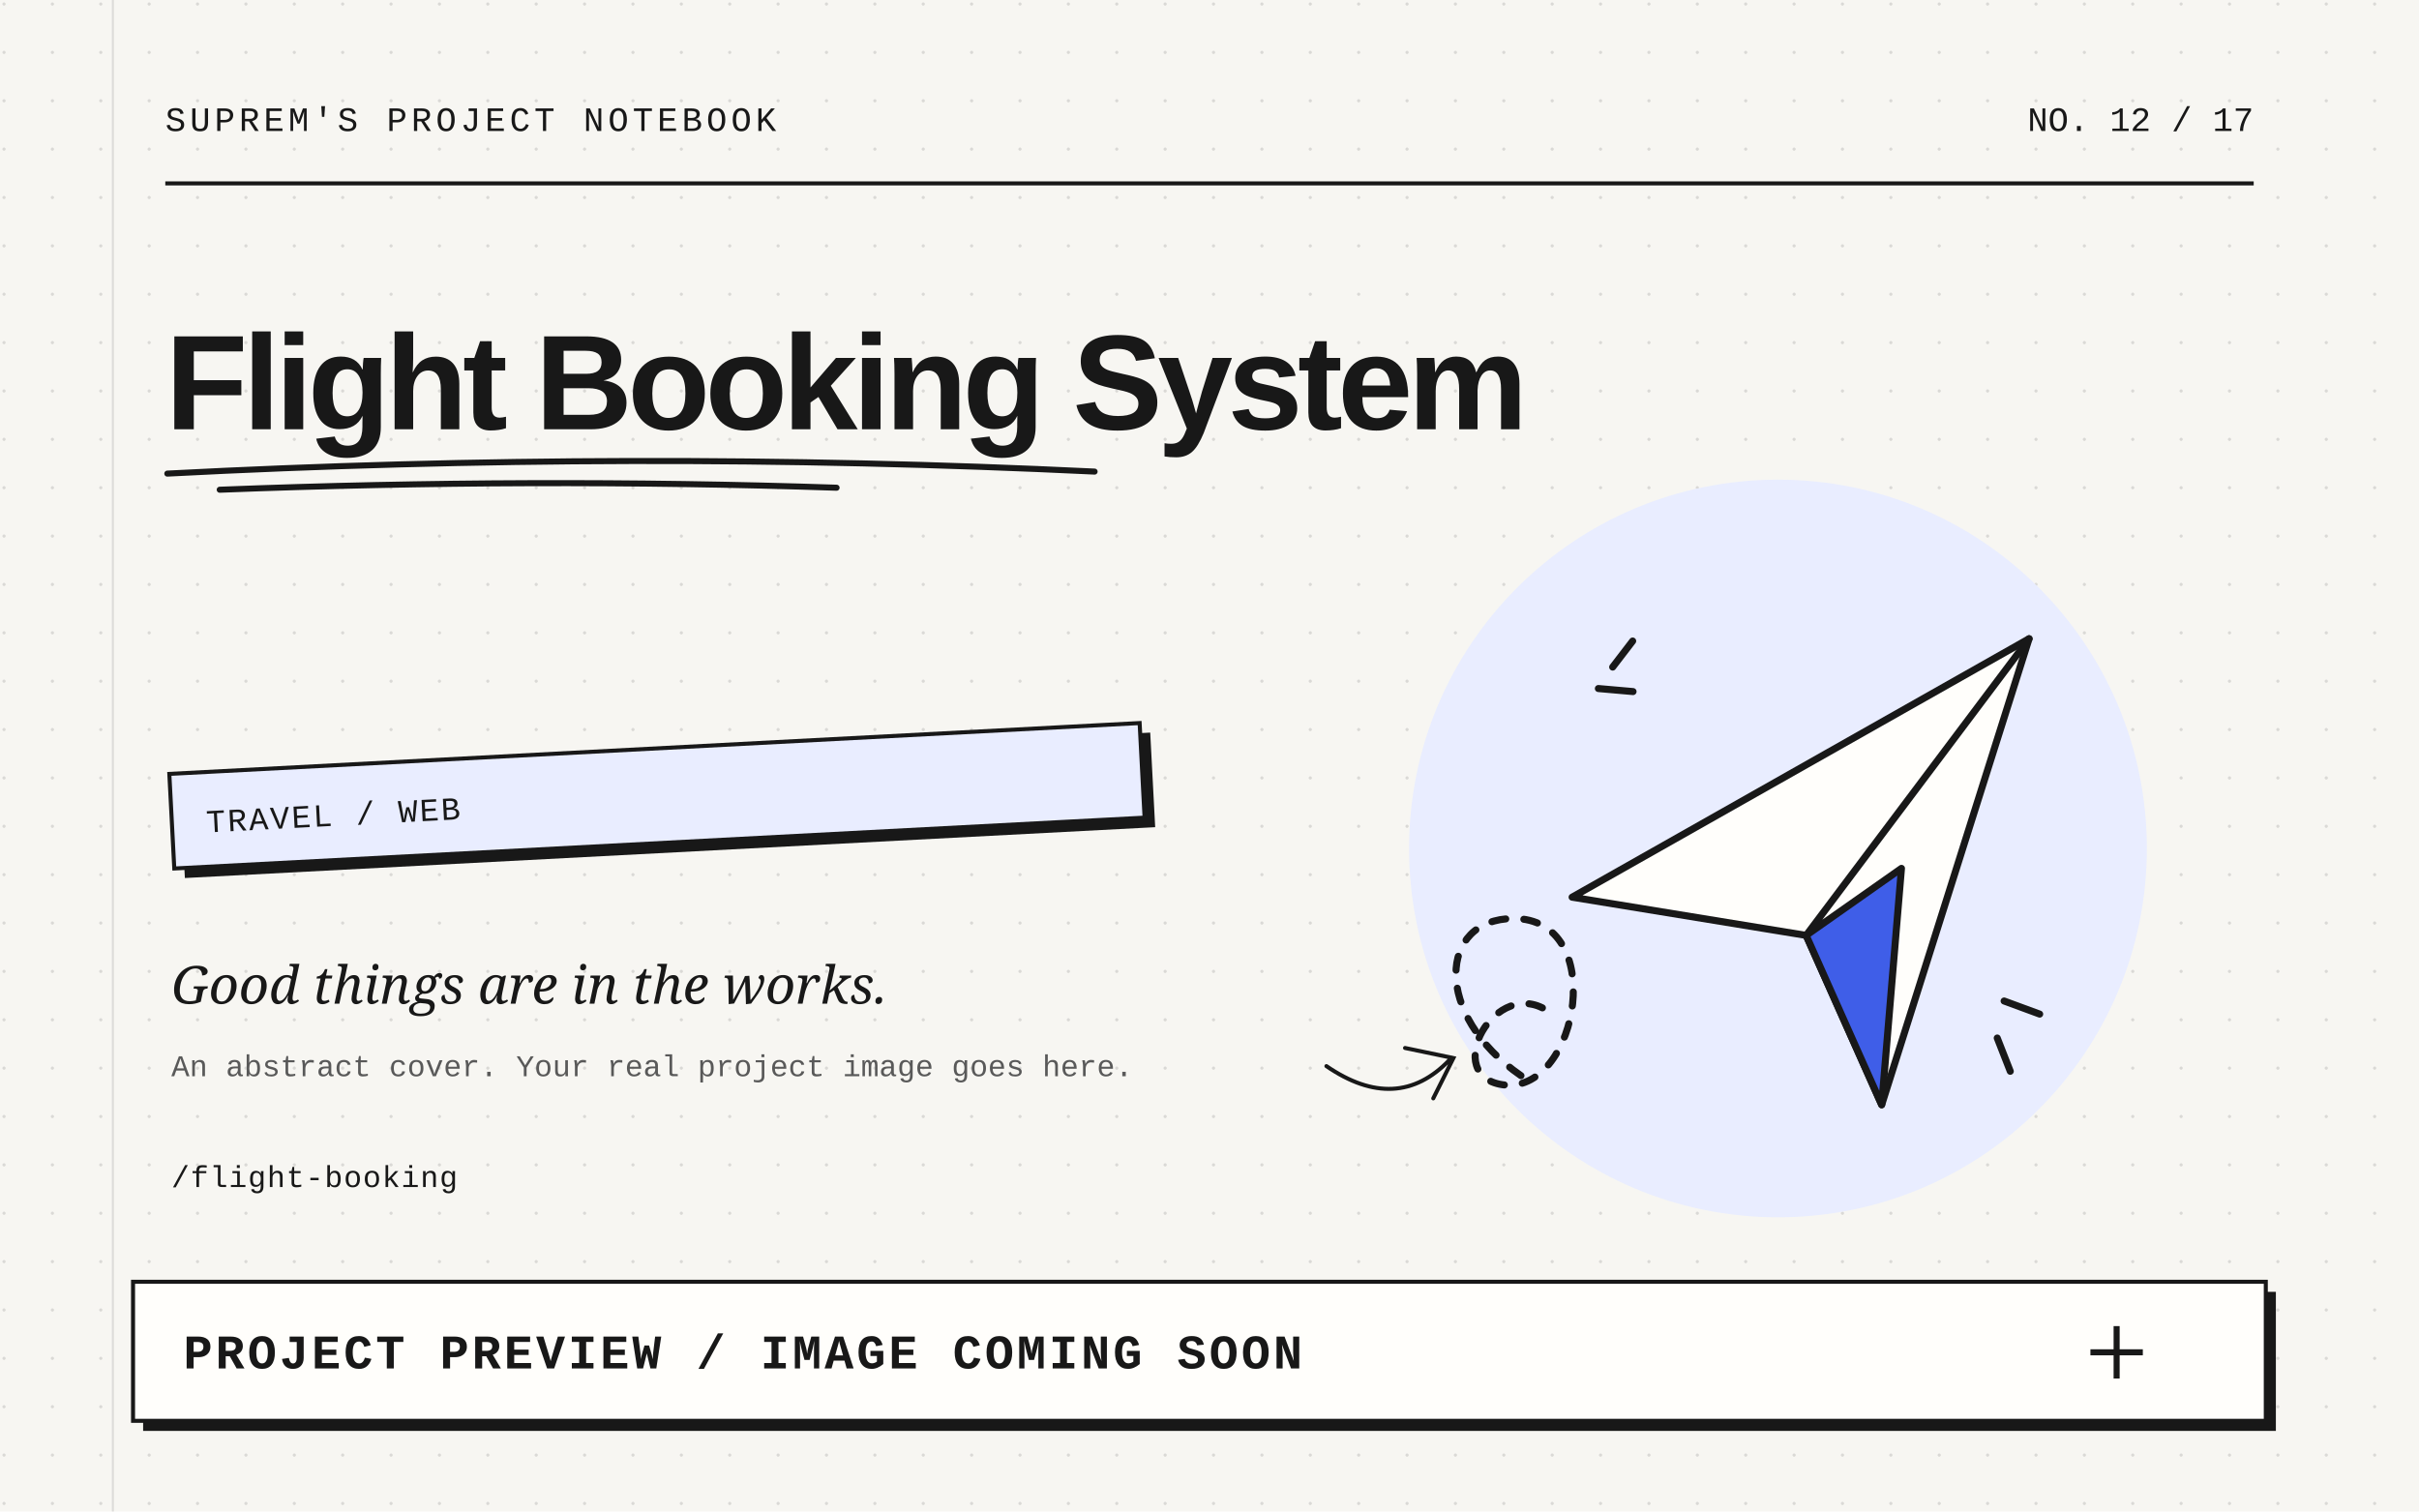
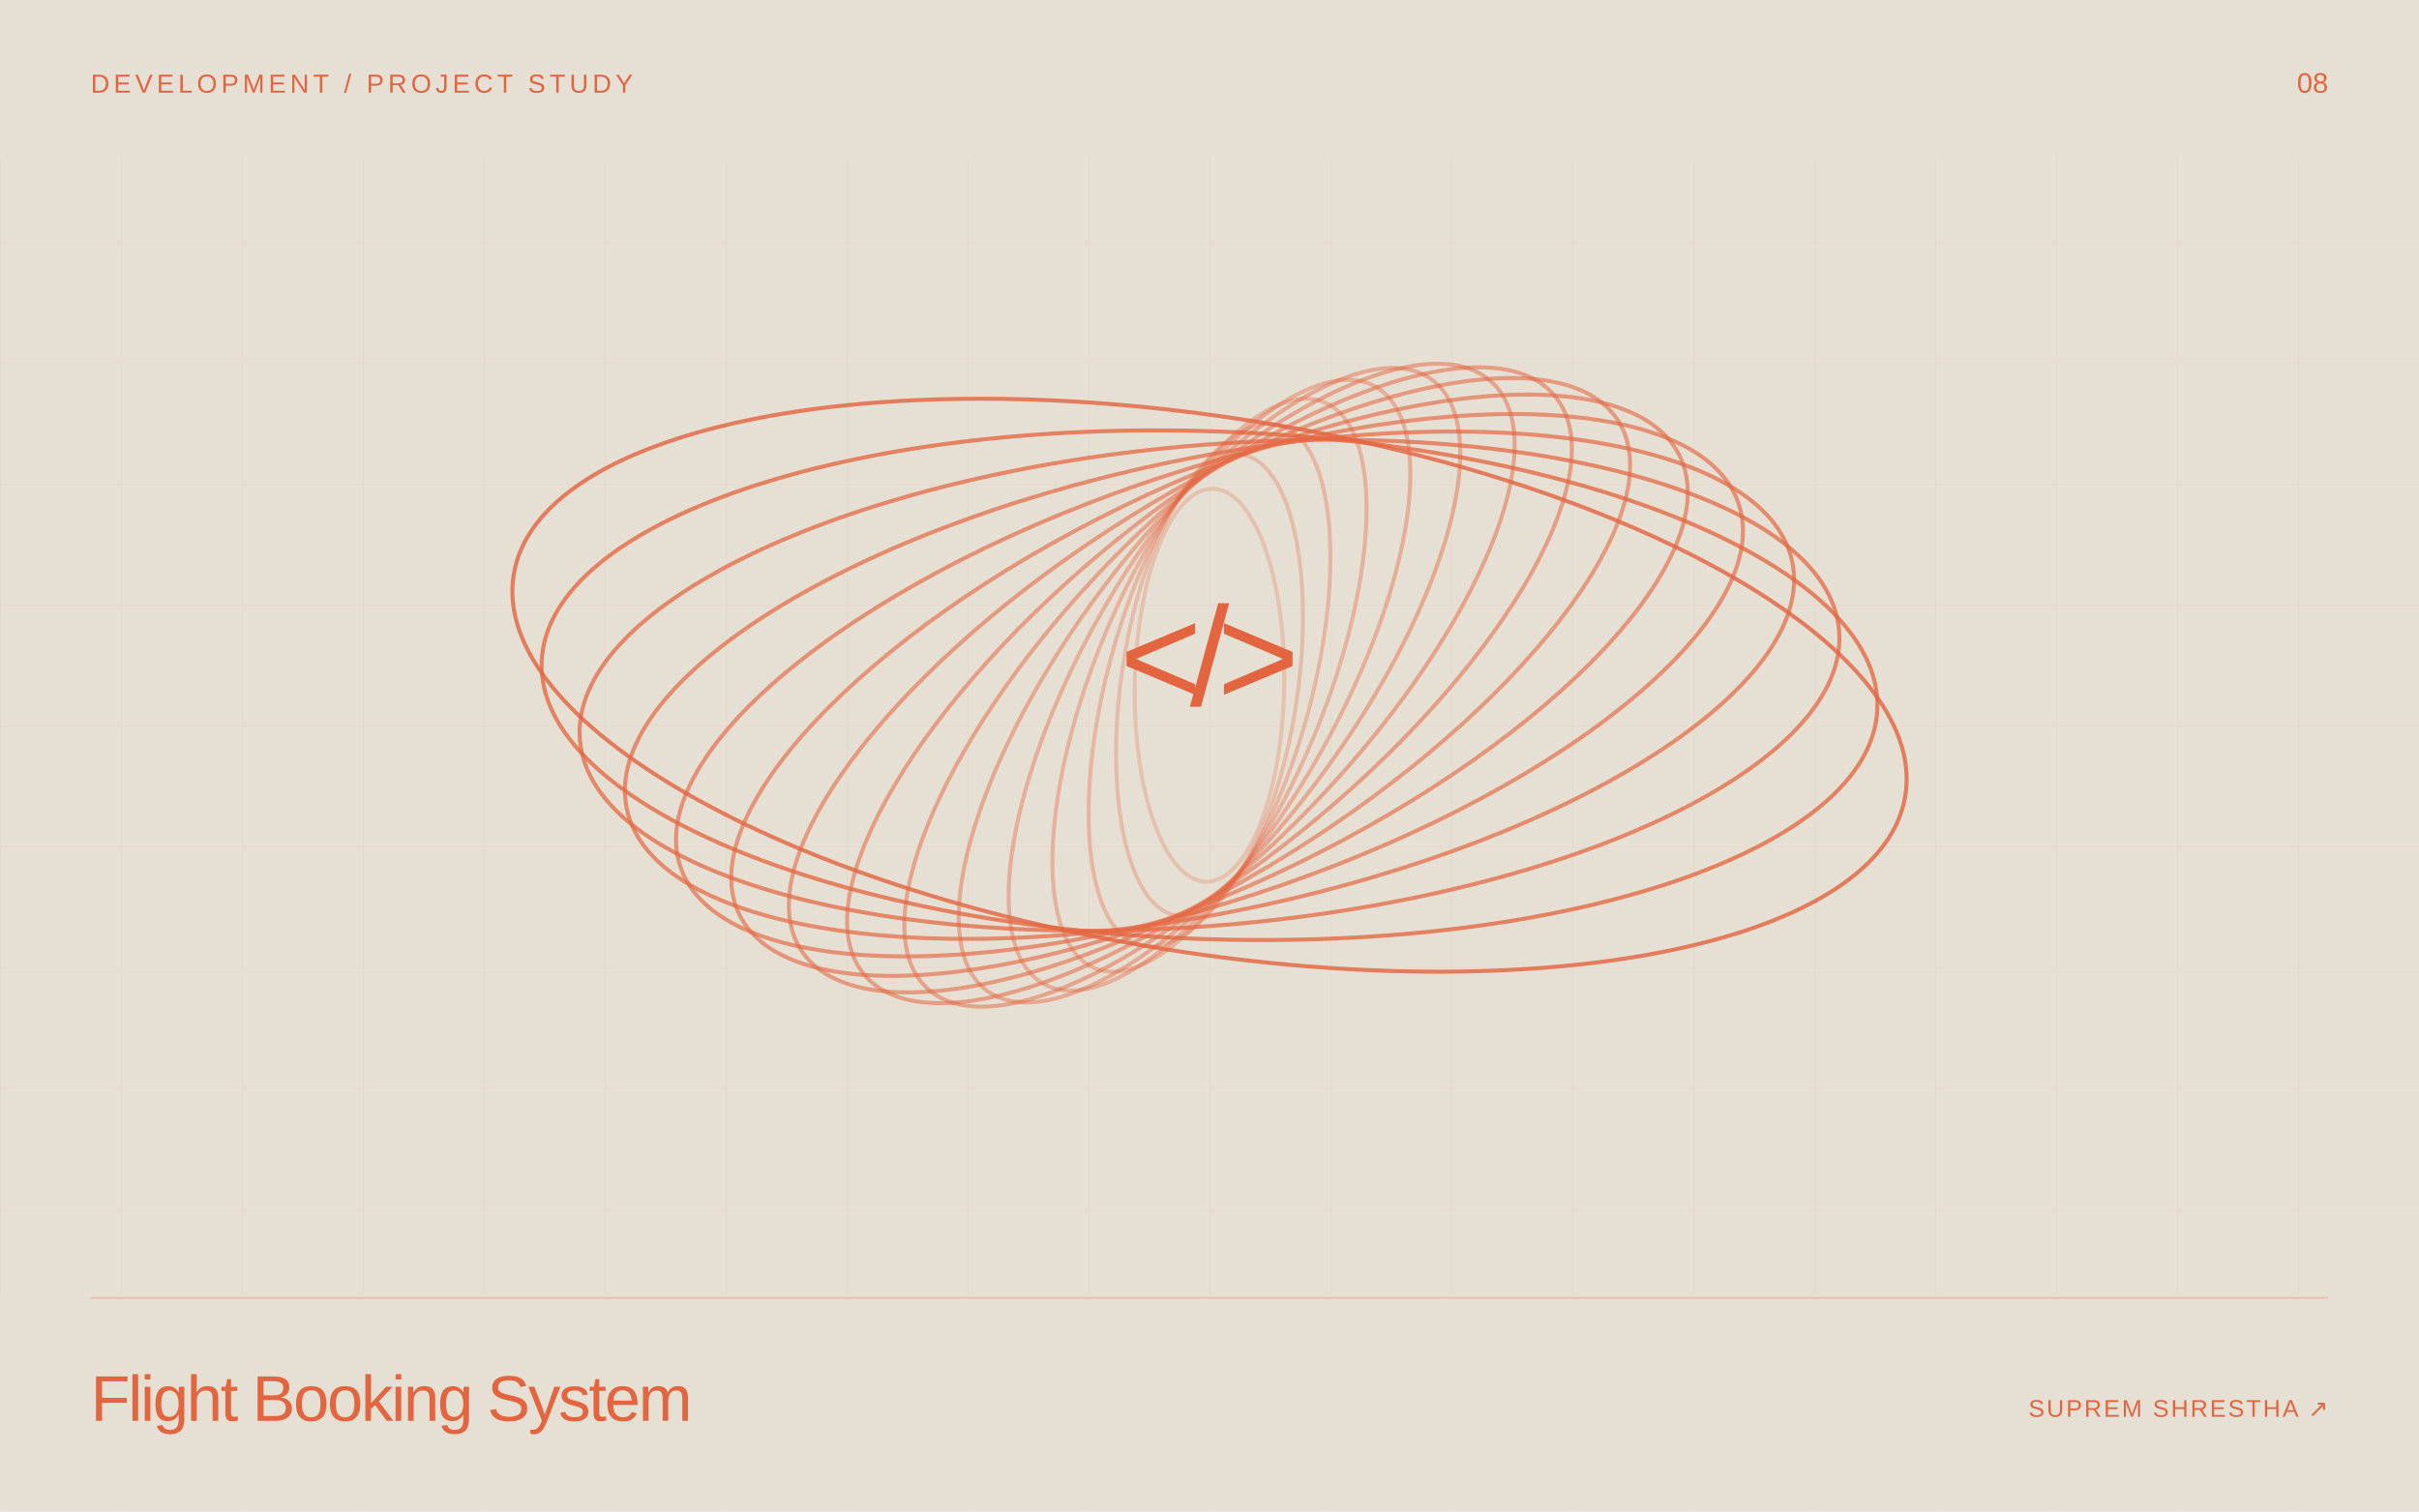
- <svg xmlns="http://www.w3.org/2000/svg" width="1200" height="750" viewBox="0 0 1200 750" role="img" aria-labelledby="title description">
+ <svg xmlns="http://www.w3.org/2000/svg" width="1200" height="750" viewBox="0 0 1200 750" role="img" aria-labelledby="title desc">
  <defs>
-     <pattern id="paper-dots" width="24" height="24" patternUnits="userSpaceOnUse">
-       <circle cx="2" cy="2" r="0.8" fill="#181818" opacity="0.13" />
+     <filter id="shadow" x="-30%" y="-30%" width="160%" height="170%">
+       <feDropShadow dx="0" dy="18" stdDeviation="22" flood-color="#e36540" flood-opacity=".16" />
+     </filter>
+     <pattern id="grid" width="60" height="60" patternUnits="userSpaceOnUse">
+       <path d="M60 0H0V60" fill="none" stroke="#e36540" stroke-width=".6" opacity=".09" />
    </pattern>
  </defs>
-   <rect width="1200" height="750" fill="#f7f6f2" />
-   <rect width="1200" height="750" fill="url(#paper-dots)" />
-   <path d="M56 0v750" fill="none" stroke="#181818" stroke-width="1" opacity="0.12" />
-   <g fill="#181818" font-family="Arial, Helvetica, sans-serif">
-     <text x="82" y="65" font-family="Courier New, monospace" font-size="17" letter-spacing="2">SUPREM'S PROJECT NOTEBOOK</text>
-     <text x="1118" y="65" text-anchor="end" font-family="Courier New, monospace" font-size="17">NO. 12 / 17</text>
-     <path d="M82 91h1036" fill="none" stroke="#181818" stroke-width="2" />
-     <text font-size="67" font-weight="700" letter-spacing="-2.5">
-       <tspan x="82" y="213">Flight Booking System</tspan>
-     </text>
-     <path d="M83 235q230-12 460-1m-434 9q155-6 306-1" fill="none" stroke="#181818" stroke-width="3" stroke-linecap="round" />
-     <g transform="translate(84 384) rotate(-3)">
-       <rect x="5" y="5" width="482" height="47" fill="#181818" />
-       <rect width="482" height="47" fill="#e9edff" stroke="#181818" stroke-width="2" />
-       <text x="17" y="30" font-family="Courier New, monospace" font-size="16" letter-spacing="1">TRAVEL / WEB</text>
-     </g>
-     <text x="85" y="498" font-family="Georgia, serif" font-size="26" font-style="italic">Good things are in the works.</text>
-     <text x="85" y="534" font-family="Courier New, monospace" font-size="15" fill="#595959">An abstract cover. Your real project image goes here.</text>
-     <text x="85" y="589" font-family="Courier New, monospace" font-size="15" letter-spacing="0.5">/flight-booking</text>
-   </g>
-   <circle cx="882" cy="421" r="183" fill="#e9edff" />
-   <g transform="translate(884 419) rotate(-5)" fill="none" stroke="#181818" stroke-width="3.5" stroke-linecap="round" stroke-linejoin="round">
-     <path d="M-106 17L131-91 38 133 8 46l-114-29z" fill="#fffefb" />
-     <path d="M131-91L8 46M8 46l30 87 20-116-50 29z" fill="#3f5ee8" />
-     <path d="M-139 103c-41-34-34-81 3-78 47 4 25 88-11 82-33-6 0-56 25-34" stroke-dasharray="7 9" />
-     <path d="M103 87l17 8m-22 10 5 17M-76-95l11-12m-2 25-17-3" />
-   </g>
-   <path d="M658 529q35 24 61-3m-22-6 24 5-10 20" fill="none" stroke="#181818" stroke-width="2" stroke-linecap="round" />
-   <rect x="71" y="641" width="1058" height="69" fill="#181818" />
-   <rect x="66" y="636" width="1058" height="69" fill="#fffefb" stroke="#181818" stroke-width="2" />
-   <text x="91" y="679" fill="#181818" font-family="Courier New, monospace" font-size="24" font-weight="700" letter-spacing="1.5">PROJECT PREVIEW / IMAGE COMING SOON</text>
-   <path d="M1050 658v26m-13-13h26" fill="none" stroke="#181818" stroke-width="3" />
+   <rect x="0" y="0" width="1200" height="750" rx="0" fill="#e6e0d4" />
+   <rect x="0" y="0" width="1200" height="750" rx="0" fill="url(#grid)" />
+   <ellipse cx="600" cy="340" rx="97.5" ry="37.05" transform="rotate(91 600 340)" fill="none" stroke="#e36540" stroke-width="2" opacity="0.25" />
+   <ellipse cx="600" cy="340" rx="115.5" ry="43.89" transform="rotate(98 600 340)" fill="none" stroke="#e36540" stroke-width="2" opacity="0.29" />
+   <ellipse cx="600" cy="340" rx="133.5" ry="50.73" transform="rotate(105 600 340)" fill="none" stroke="#e36540" stroke-width="2" opacity="0.33" />
+   <ellipse cx="600" cy="340" rx="151.5" ry="57.57" transform="rotate(112 600 340)" fill="none" stroke="#e36540" stroke-width="2" opacity="0.37" />
+   <ellipse cx="600" cy="340" rx="169.5" ry="64.41" transform="rotate(119 600 340)" fill="none" stroke="#e36540" stroke-width="2" opacity="0.41" />
+   <ellipse cx="600" cy="340" rx="187.5" ry="71.25" transform="rotate(126 600 340)" fill="none" stroke="#e36540" stroke-width="2" opacity="0.45" />
+   <ellipse cx="600" cy="340" rx="205.5" ry="78.09" transform="rotate(133 600 340)" fill="none" stroke="#e36540" stroke-width="2" opacity="0.49" />
+   <ellipse cx="600" cy="340" rx="223.5" ry="84.93" transform="rotate(140 600 340)" fill="none" stroke="#e36540" stroke-width="2" opacity="0.53" />
+   <ellipse cx="600" cy="340" rx="241.5" ry="91.77" transform="rotate(147 600 340)" fill="none" stroke="#e36540" stroke-width="2" opacity="0.57" />
+   <ellipse cx="600" cy="340" rx="259.5" ry="98.61" transform="rotate(154 600 340)" fill="none" stroke="#e36540" stroke-width="2" opacity="0.61" />
+   <ellipse cx="600" cy="340" rx="277.5" ry="105.45" transform="rotate(161 600 340)" fill="none" stroke="#e36540" stroke-width="2" opacity="0.65" />
+   <ellipse cx="600" cy="340" rx="295.5" ry="112.29" transform="rotate(168 600 340)" fill="none" stroke="#e36540" stroke-width="2" opacity="0.69" />
+   <ellipse cx="600" cy="340" rx="313.5" ry="119.13" transform="rotate(175 600 340)" fill="none" stroke="#e36540" stroke-width="2" opacity="0.73" />
+   <ellipse cx="600" cy="340" rx="331.5" ry="125.97" transform="rotate(182 600 340)" fill="none" stroke="#e36540" stroke-width="2" opacity="0.77" />
+   <ellipse cx="600" cy="340" rx="349.5" ry="132.81" transform="rotate(189 600 340)" fill="none" stroke="#e36540" stroke-width="2" opacity="0.81" />
+   <text x="600" y="350" font-family="Arial,sans-serif" font-size="70" fill="#e36540" text-anchor="middle" letter-spacing="-6">&lt;/&gt;</text>
+   <rect x="0" y="0" width="1200" height="78" rx="0" fill="#e6e0d4" />
+   <text x="45" y="46" font-family="Arial,sans-serif" font-size="13" fill="#e36540" letter-spacing="2">DEVELOPMENT / PROJECT STUDY</text>
+   <text x="1155" y="46" font-family="Arial,sans-serif" font-size="14" fill="#e36540" text-anchor="end">08</text>
+   <rect x="0" y="642" width="1200" height="108" rx="0" fill="#e6e0d4" />
+   <line x1="45" y1="644" x2="1155" y2="644" stroke="#e36540" stroke-width="1" opacity=".25" />
+   <text x="45" y="705" font-family="Arial,sans-serif" font-size="32" fill="#e36540" letter-spacing="-1">Flight Booking System</text>
+   <text x="1155" y="703" font-family="Arial,sans-serif" font-size="12" fill="#e36540" text-anchor="end" letter-spacing="1">SUPREM SHRESTHA ↗</text>
</svg>
